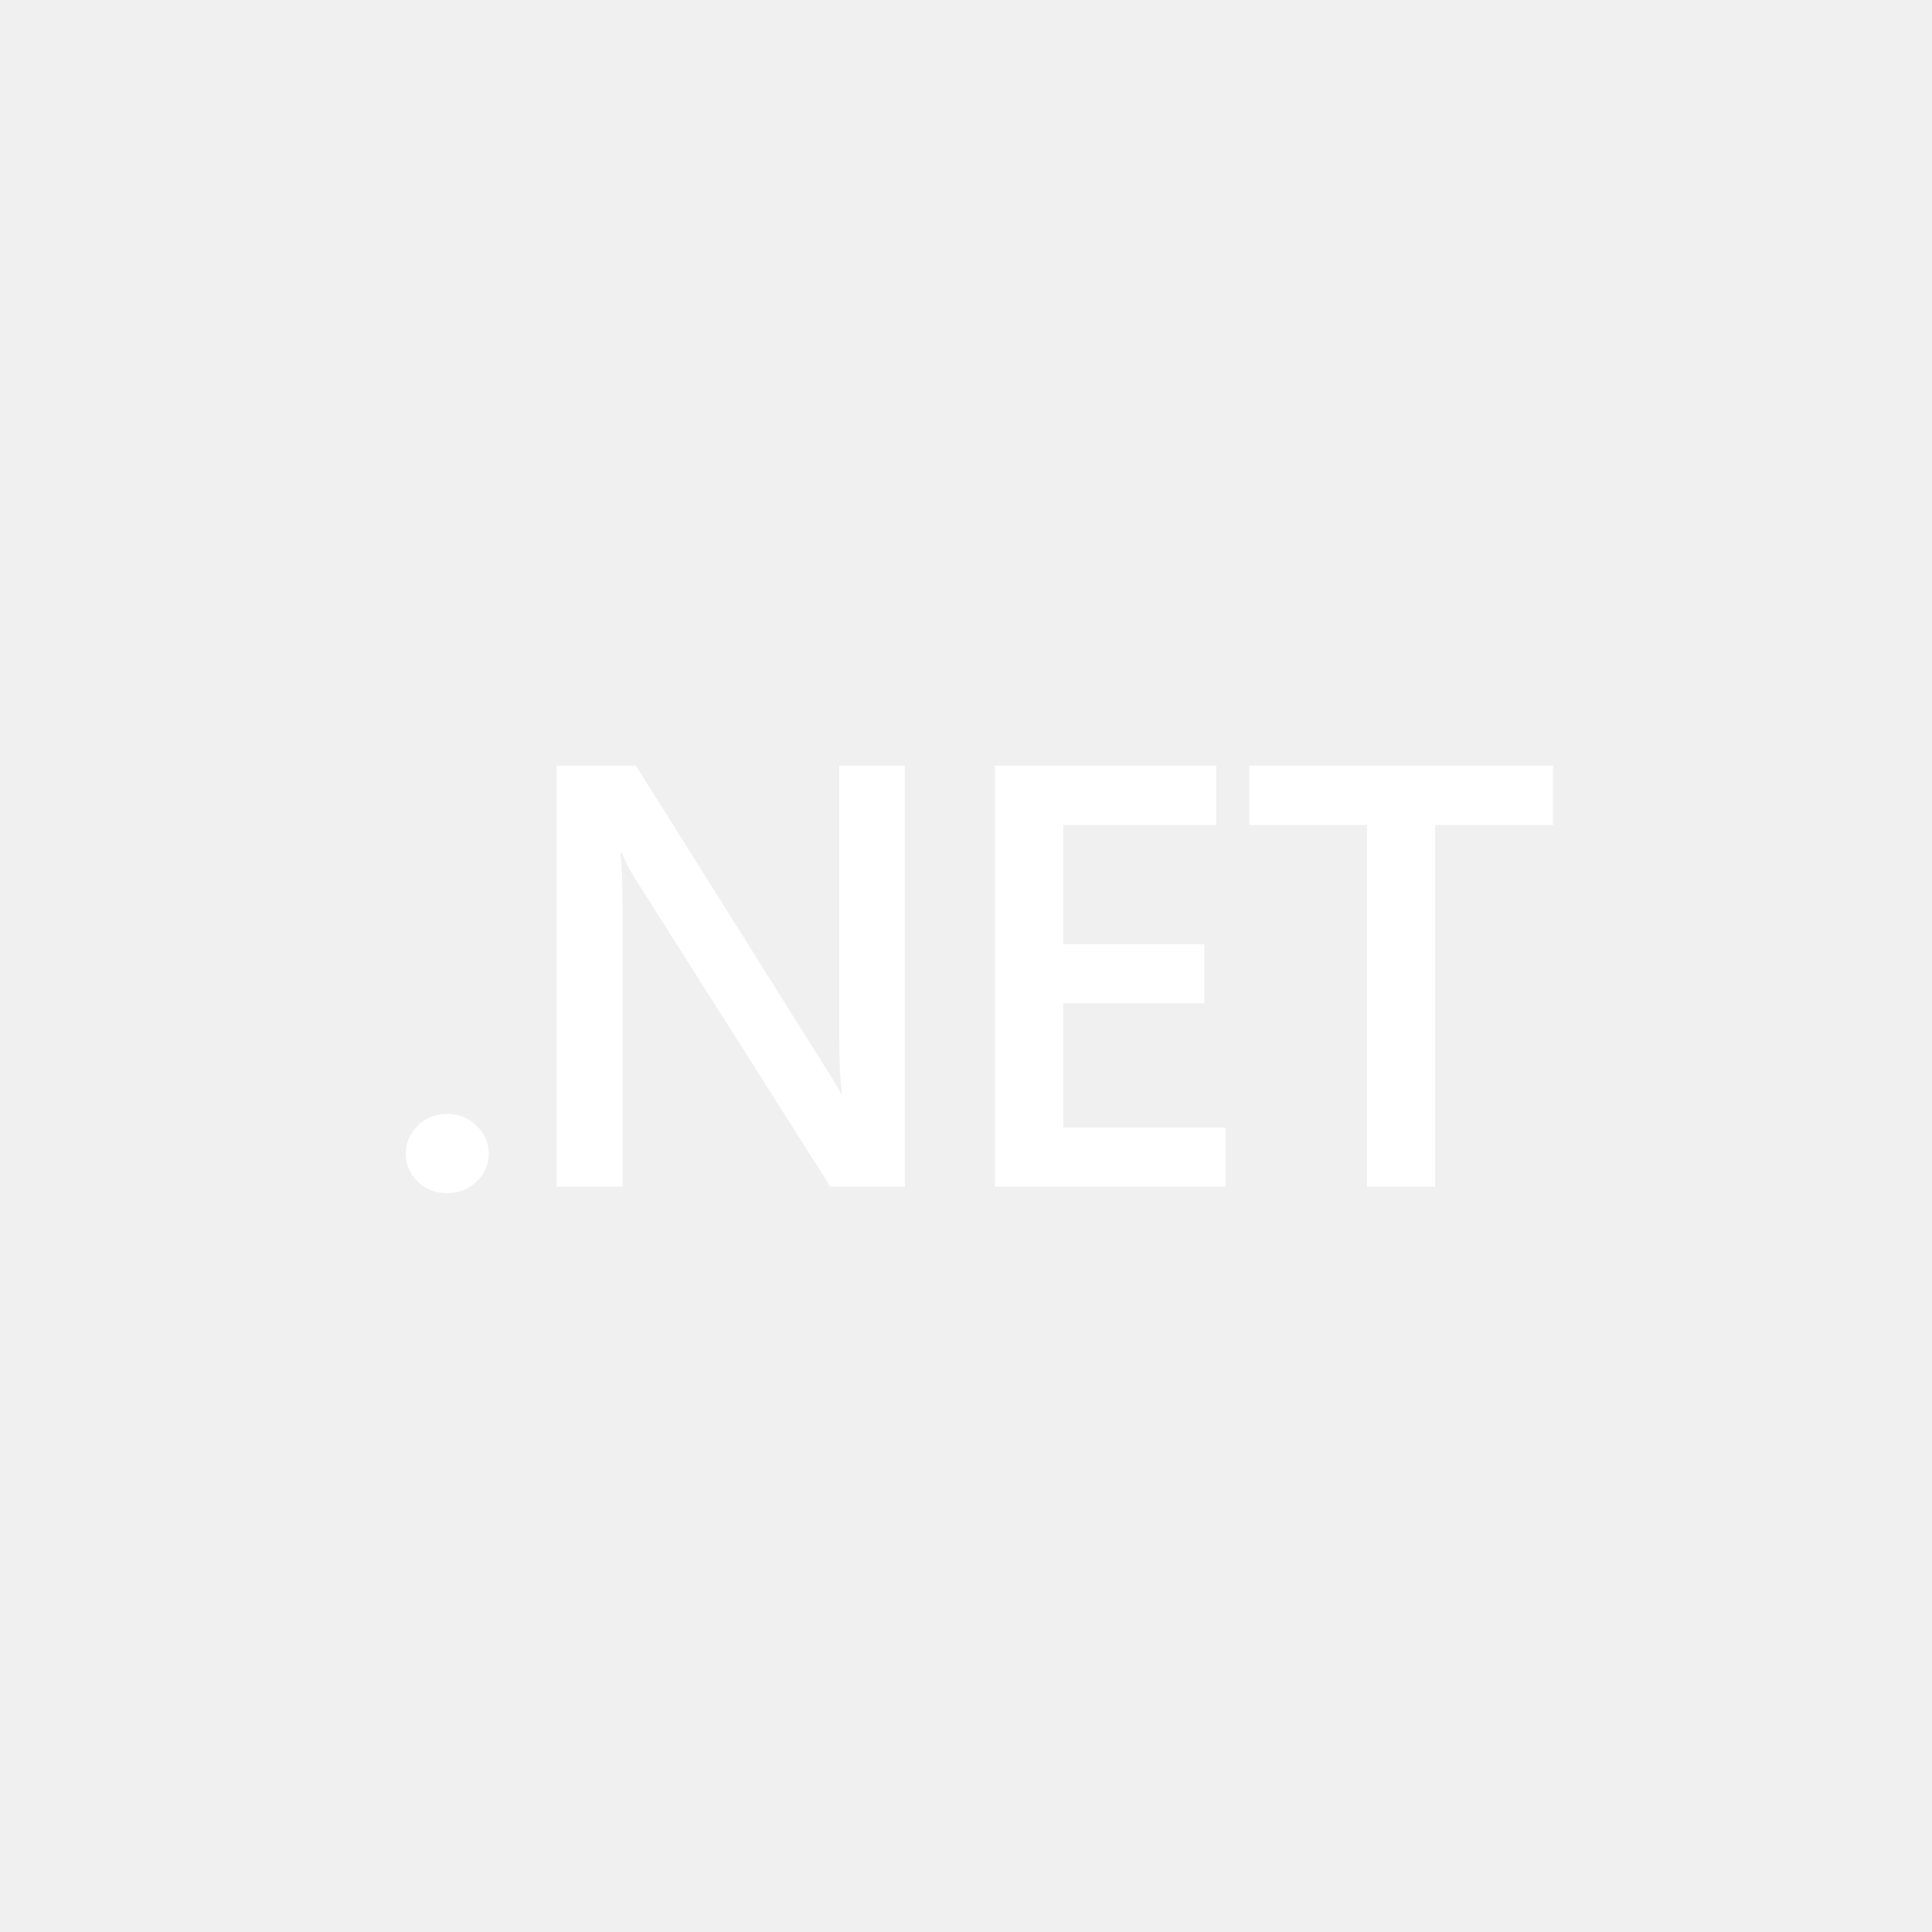
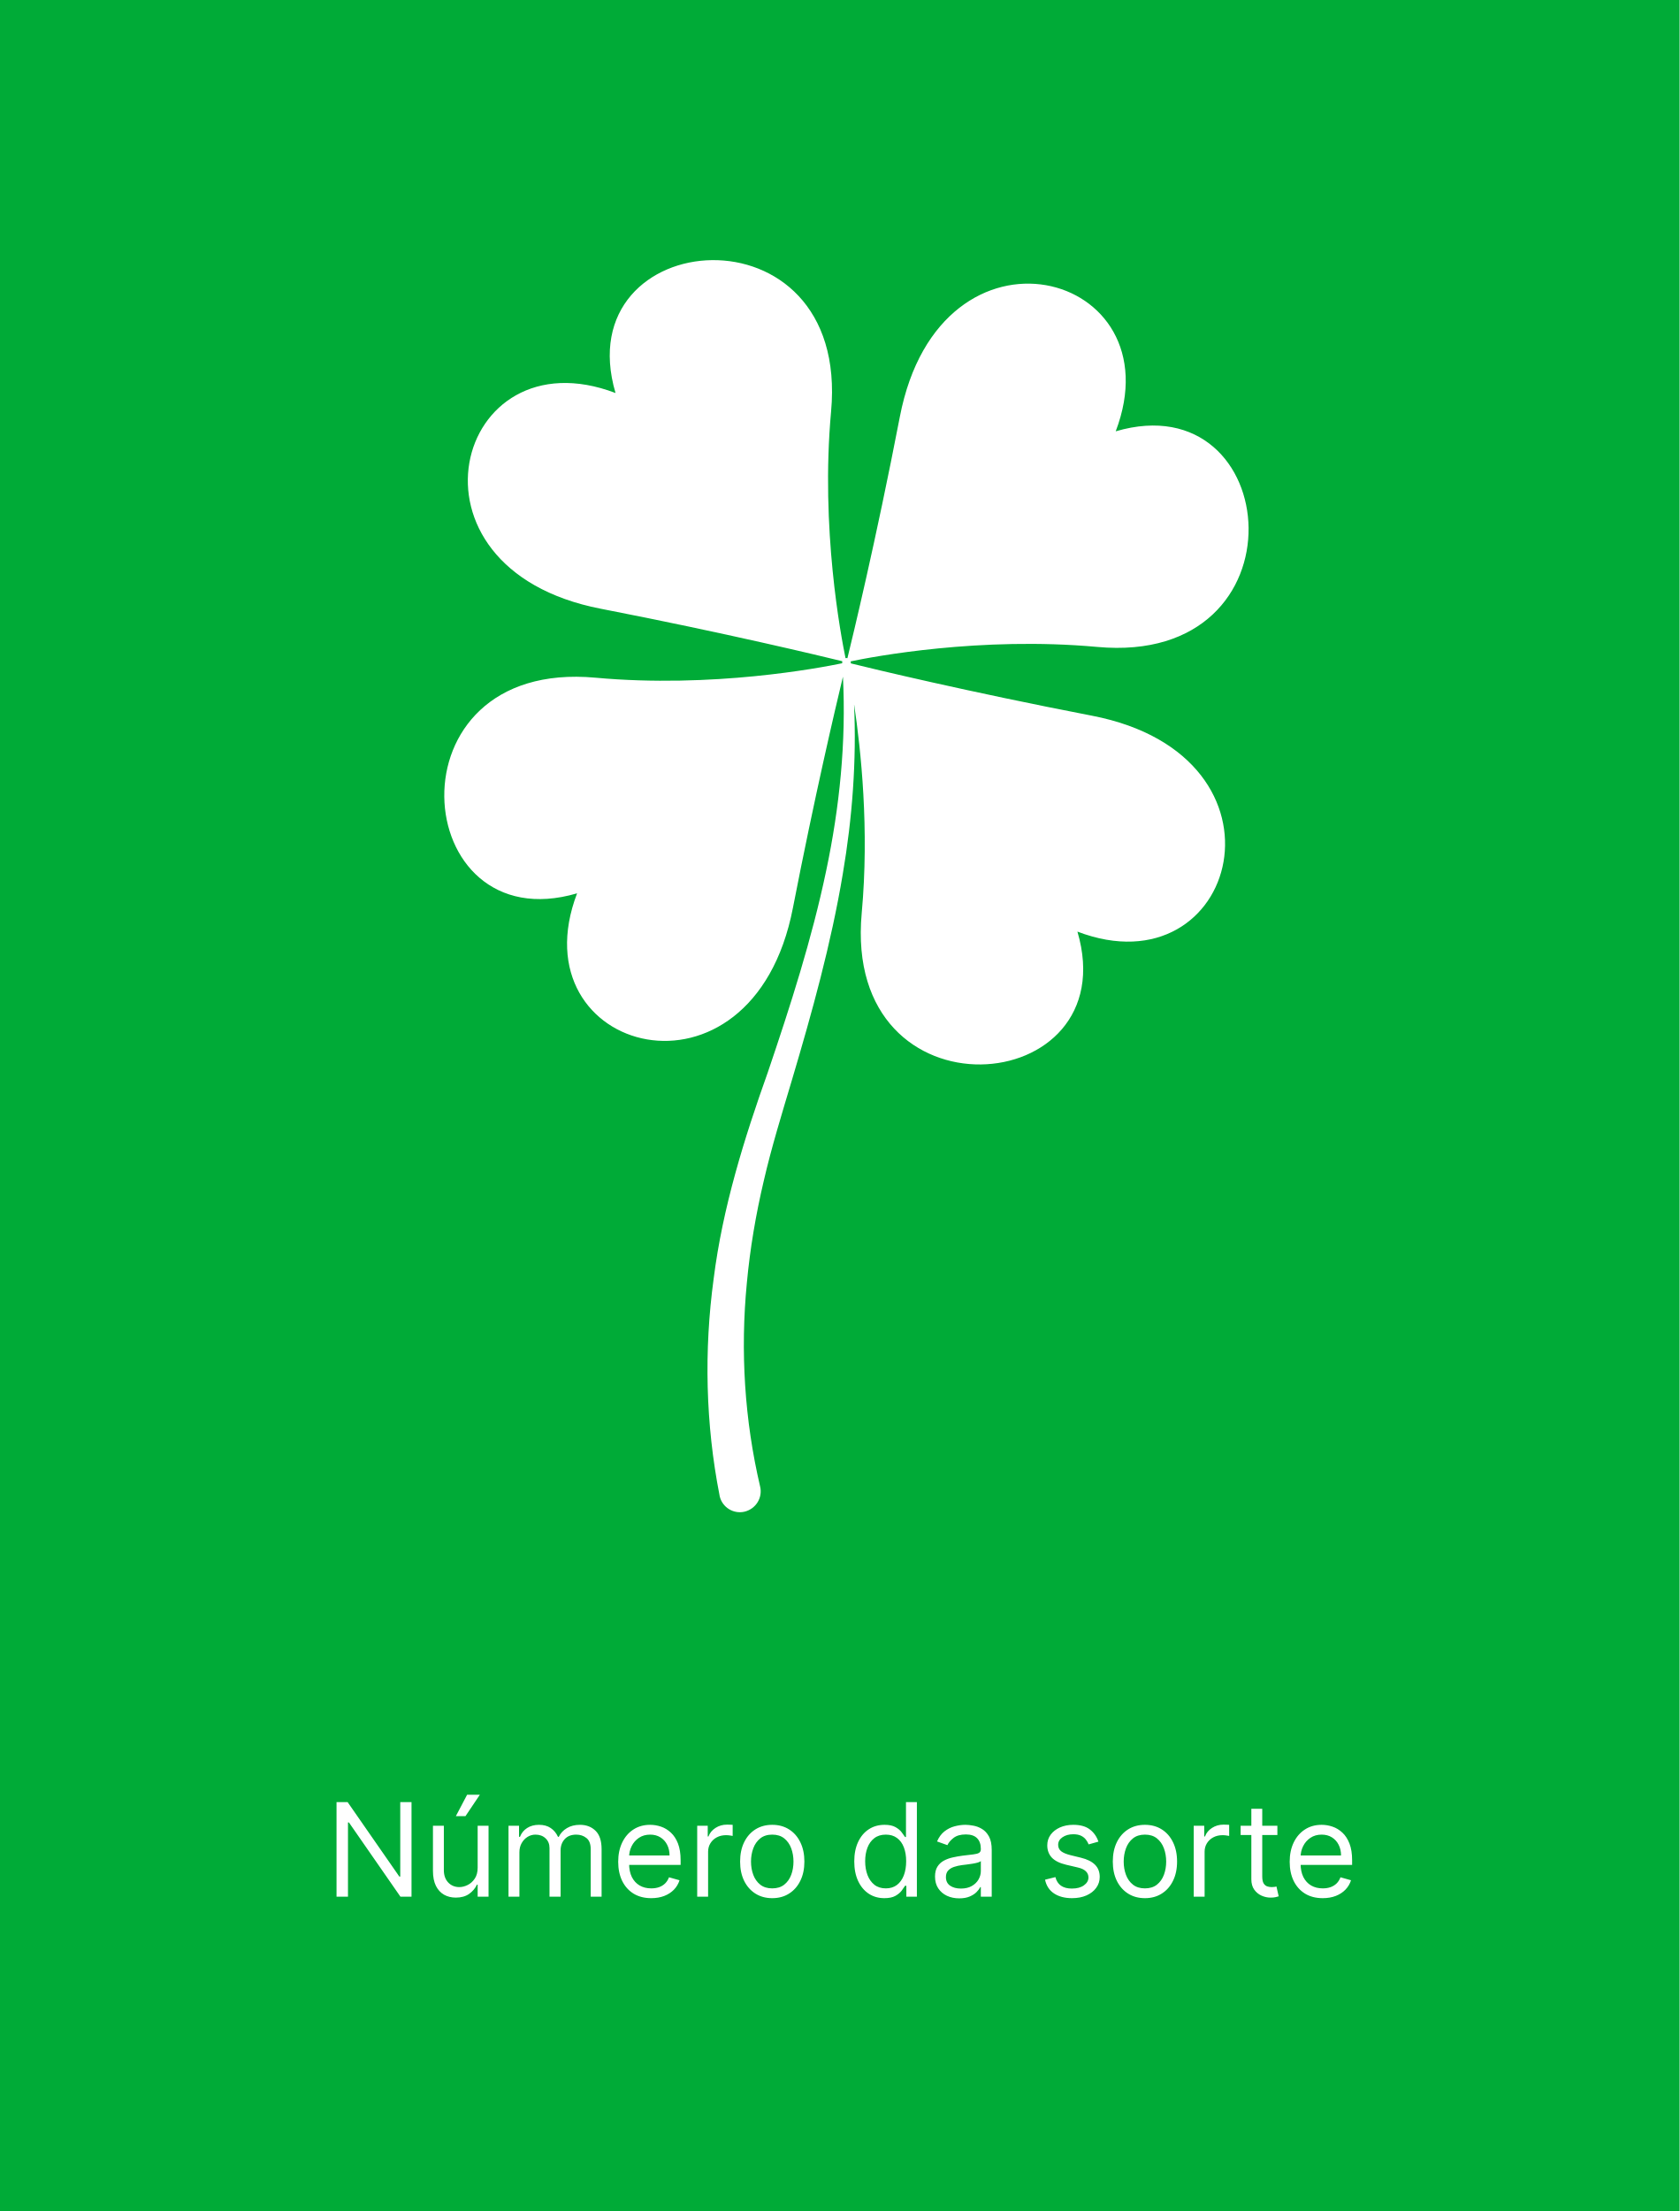
- <svg xmlns="http://www.w3.org/2000/svg" width="456" height="456" viewBox="0 0 456 456" version="1.1" xml:space="preserve" style="fill-rule:evenodd;clip-rule:evenodd;stroke-linejoin:round;stroke-miterlimit:2;">
-   <path d="m 105.5,281.609 c -2.703,0 -5.001,-0.9 -6.893,-2.702 -1.892,-1.848 -2.838,-4.042 -2.838,-6.582 0,-2.587 0.946,-4.804 2.838,-6.652 1.892,-1.848 4.19,-2.772 6.893,-2.772 2.748,0 5.068,0.924 6.96,2.772 1.937,1.848 2.906,4.064 2.906,6.652 0,2.54 -0.968,4.734 -2.906,6.582 -1.892,1.802 -4.212,2.702 -6.96,2.702 z" style="fill:#ffffff;fill-rule:nonzero;stroke-width:0.838" />
-   <path d="M 213.561,280.084 H 195.99 L 149.7,207.054 c -1.171,-1.848 -2.14,-3.765 -2.906,-5.751 h -0.406 c 0.361,2.125 0.541,6.675 0.541,13.65 v 65.132 h -15.543 v -99.36 h 18.719 l 44.737,71.298 c 1.892,2.957 3.109,4.989 3.649,6.098 h 0.27 c -0.45,-2.632 -0.676,-7.09 -0.676,-13.373 v -64.023 h 15.476 z" style="fill:#ffffff;fill-rule:nonzero;stroke-width:0.838" />
-   <path d="m 289.251,280.084 h -54.401 v -99.36 h 52.238 v 13.997 h -36.154 v 28.131 h 33.316 v 13.927 h -33.316 v 29.378 h 38.316 z" style="fill:#ffffff;fill-rule:nonzero;stroke-width:0.838" />
-   <path d="M 366.565,194.721 H 338.722 v 85.363 h -16.084 v -85.363 h -27.775 v -13.997 h 71.701 z" style="fill:#ffffff;fill-rule:nonzero;stroke-width:0.838" />
+ <svg xmlns="http://www.w3.org/2000/svg" width="155" height="204" viewBox="0 0 155 204" fill="none">
+   <rect width="155" height="204" fill="#00AB37" />
+   <path d="M37.977 166.273V175H36.955L32.199 168.148H32.114V175H31.057V166.273H32.08L36.852 173.142H36.938V166.273H37.977ZM44.081 172.324V168.455H45.086V175H44.081V173.892H44.012C43.859 174.224 43.62 174.507 43.297 174.74C42.973 174.97 42.564 175.085 42.069 175.085C41.66 175.085 41.297 174.996 40.978 174.817C40.66 174.635 40.41 174.362 40.228 173.999C40.047 173.632 39.956 173.17 39.956 172.614V168.455H40.961V172.545C40.961 173.023 41.095 173.403 41.362 173.688C41.632 173.972 41.975 174.114 42.393 174.114C42.643 174.114 42.897 174.05 43.156 173.922C43.417 173.794 43.636 173.598 43.812 173.334C43.991 173.07 44.081 172.733 44.081 172.324ZM42.069 167.568L43.109 165.591H44.285L42.956 167.568H42.069ZM46.928 175V168.455H47.9V169.477H47.985C48.121 169.128 48.342 168.857 48.646 168.663C48.95 168.467 49.315 168.369 49.741 168.369C50.173 168.369 50.532 168.467 50.819 168.663C51.109 168.857 51.334 169.128 51.496 169.477H51.565C51.732 169.139 51.984 168.871 52.319 168.672C52.654 168.47 53.056 168.369 53.525 168.369C54.11 168.369 54.589 168.553 54.961 168.919C55.333 169.283 55.519 169.849 55.519 170.619V175H54.514V170.619C54.514 170.136 54.381 169.791 54.117 169.584C53.853 169.376 53.542 169.273 53.184 169.273C52.724 169.273 52.367 169.412 52.114 169.69C51.861 169.966 51.735 170.315 51.735 170.739V175H50.712V170.517C50.712 170.145 50.592 169.845 50.35 169.618C50.109 169.388 49.798 169.273 49.417 169.273C49.156 169.273 48.911 169.342 48.684 169.482C48.459 169.621 48.278 169.814 48.139 170.061C48.002 170.305 47.934 170.588 47.934 170.909V175H46.928ZM60.102 175.136C59.472 175.136 58.928 174.997 58.47 174.719C58.016 174.438 57.665 174.045 57.418 173.543C57.173 173.037 57.051 172.449 57.051 171.778C57.051 171.108 57.173 170.517 57.418 170.006C57.665 169.491 58.008 169.091 58.449 168.804C58.892 168.514 59.409 168.369 60 168.369C60.341 168.369 60.678 168.426 61.01 168.54C61.342 168.653 61.645 168.838 61.918 169.094C62.19 169.347 62.408 169.682 62.57 170.099C62.731 170.517 62.812 171.031 62.812 171.642V172.068H57.767V171.199H61.79C61.79 170.83 61.716 170.5 61.568 170.21C61.423 169.92 61.216 169.692 60.946 169.524C60.679 169.357 60.364 169.273 60 169.273C59.599 169.273 59.253 169.372 58.96 169.571C58.67 169.767 58.447 170.023 58.291 170.338C58.135 170.653 58.057 170.991 58.057 171.352V171.932C58.057 172.426 58.142 172.845 58.312 173.189C58.486 173.53 58.726 173.79 59.033 173.969C59.34 174.145 59.696 174.233 60.102 174.233C60.367 174.233 60.605 174.196 60.818 174.122C61.034 174.045 61.22 173.932 61.376 173.781C61.533 173.628 61.653 173.437 61.739 173.21L62.71 173.483C62.608 173.812 62.436 174.102 62.195 174.352C61.953 174.599 61.655 174.793 61.3 174.932C60.945 175.068 60.545 175.136 60.102 175.136ZM64.342 175V168.455H65.314V169.443H65.382C65.501 169.119 65.717 168.857 66.03 168.655C66.342 168.453 66.695 168.352 67.087 168.352C67.16 168.352 67.253 168.354 67.364 168.357C67.474 168.359 67.558 168.364 67.615 168.369V169.392C67.581 169.384 67.503 169.371 67.381 169.354C67.261 169.334 67.135 169.324 67.001 169.324C66.683 169.324 66.399 169.391 66.149 169.524C65.902 169.655 65.706 169.837 65.561 170.07C65.419 170.3 65.348 170.562 65.348 170.858V175H64.342ZM71.267 175.136C70.676 175.136 70.158 174.996 69.712 174.714C69.269 174.433 68.922 174.04 68.672 173.534C68.425 173.028 68.301 172.437 68.301 171.761C68.301 171.08 68.425 170.484 68.672 169.976C68.922 169.467 69.269 169.072 69.712 168.791C70.158 168.51 70.676 168.369 71.267 168.369C71.858 168.369 72.375 168.51 72.818 168.791C73.264 169.072 73.611 169.467 73.858 169.976C74.108 170.484 74.233 171.08 74.233 171.761C74.233 172.437 74.108 173.028 73.858 173.534C73.611 174.04 73.264 174.433 72.818 174.714C72.375 174.996 71.858 175.136 71.267 175.136ZM71.267 174.233C71.716 174.233 72.085 174.118 72.375 173.888C72.665 173.658 72.879 173.355 73.019 172.98C73.158 172.605 73.227 172.199 73.227 171.761C73.227 171.324 73.158 170.916 73.019 170.538C72.879 170.161 72.665 169.855 72.375 169.622C72.085 169.389 71.716 169.273 71.267 169.273C70.818 169.273 70.449 169.389 70.159 169.622C69.869 169.855 69.655 170.161 69.516 170.538C69.376 170.916 69.307 171.324 69.307 171.761C69.307 172.199 69.376 172.605 69.516 172.98C69.655 173.355 69.869 173.658 70.159 173.888C70.449 174.118 70.818 174.233 71.267 174.233ZM81.615 175.136C81.069 175.136 80.588 174.999 80.17 174.723C79.752 174.445 79.426 174.053 79.19 173.547C78.954 173.038 78.836 172.438 78.836 171.744C78.836 171.057 78.954 170.46 79.19 169.955C79.426 169.449 79.754 169.058 80.174 168.783C80.595 168.507 81.081 168.369 81.632 168.369C82.058 168.369 82.394 168.44 82.642 168.582C82.892 168.722 83.082 168.881 83.213 169.06C83.346 169.236 83.45 169.381 83.524 169.494H83.609V166.273H84.615V175H83.643V173.994H83.524C83.45 174.114 83.345 174.264 83.209 174.446C83.072 174.625 82.877 174.786 82.625 174.928C82.372 175.067 82.035 175.136 81.615 175.136ZM81.751 174.233C82.154 174.233 82.495 174.128 82.774 173.918C83.052 173.705 83.264 173.411 83.409 173.036C83.554 172.658 83.626 172.222 83.626 171.727C83.626 171.239 83.555 170.811 83.413 170.445C83.271 170.075 83.061 169.788 82.782 169.584C82.504 169.376 82.16 169.273 81.751 169.273C81.325 169.273 80.97 169.382 80.686 169.601C80.404 169.817 80.193 170.111 80.051 170.483C79.912 170.852 79.842 171.267 79.842 171.727C79.842 172.193 79.913 172.616 80.055 172.997C80.2 173.375 80.413 173.676 80.694 173.901C80.978 174.122 81.331 174.233 81.751 174.233ZM88.522 175.153C88.108 175.153 87.731 175.075 87.393 174.919C87.055 174.76 86.787 174.531 86.588 174.233C86.389 173.932 86.289 173.568 86.289 173.142C86.289 172.767 86.363 172.463 86.511 172.23C86.659 171.994 86.856 171.81 87.103 171.676C87.35 171.543 87.623 171.443 87.921 171.378C88.223 171.31 88.525 171.256 88.829 171.216C89.227 171.165 89.549 171.126 89.797 171.101C90.047 171.072 90.228 171.026 90.342 170.96C90.458 170.895 90.517 170.781 90.517 170.619V170.585C90.517 170.165 90.402 169.838 90.172 169.605C89.944 169.372 89.599 169.256 89.136 169.256C88.656 169.256 88.279 169.361 88.007 169.571C87.734 169.781 87.542 170.006 87.431 170.244L86.477 169.903C86.647 169.506 86.875 169.196 87.159 168.974C87.446 168.75 87.758 168.594 88.096 168.506C88.437 168.415 88.772 168.369 89.102 168.369C89.312 168.369 89.554 168.395 89.826 168.446C90.102 168.494 90.368 168.595 90.623 168.749C90.882 168.902 91.096 169.134 91.267 169.443C91.437 169.753 91.522 170.168 91.522 170.688V175H90.517V174.114H90.466C90.397 174.256 90.284 174.408 90.125 174.57C89.966 174.732 89.754 174.869 89.49 174.983C89.225 175.097 88.903 175.153 88.522 175.153ZM88.676 174.25C89.074 174.25 89.409 174.172 89.681 174.016C89.957 173.859 90.164 173.658 90.304 173.411C90.446 173.163 90.517 172.903 90.517 172.631V171.71C90.474 171.761 90.38 171.808 90.235 171.851C90.093 171.891 89.929 171.926 89.741 171.957C89.556 171.986 89.376 172.011 89.2 172.034C89.027 172.054 88.886 172.071 88.778 172.085C88.517 172.119 88.272 172.175 88.045 172.251C87.821 172.325 87.639 172.437 87.5 172.588C87.363 172.736 87.295 172.937 87.295 173.193C87.295 173.543 87.424 173.807 87.683 173.986C87.944 174.162 88.275 174.25 88.676 174.25ZM101.369 169.92L100.466 170.176C100.409 170.026 100.325 169.879 100.214 169.737C100.107 169.592 99.959 169.473 99.771 169.379C99.584 169.286 99.344 169.239 99.051 169.239C98.651 169.239 98.317 169.331 98.05 169.516C97.786 169.697 97.653 169.929 97.653 170.21C97.653 170.46 97.744 170.658 97.926 170.803C98.108 170.947 98.392 171.068 98.778 171.165L99.75 171.403C100.335 171.545 100.771 171.763 101.058 172.055C101.345 172.345 101.489 172.719 101.489 173.176C101.489 173.551 101.381 173.886 101.165 174.182C100.952 174.477 100.653 174.71 100.27 174.881C99.886 175.051 99.44 175.136 98.932 175.136C98.264 175.136 97.712 174.991 97.274 174.702C96.837 174.412 96.56 173.989 96.443 173.432L97.398 173.193C97.489 173.545 97.661 173.81 97.913 173.986C98.169 174.162 98.503 174.25 98.915 174.25C99.384 174.25 99.756 174.151 100.031 173.952C100.31 173.75 100.449 173.509 100.449 173.227C100.449 173 100.369 172.81 100.21 172.656C100.051 172.5 99.807 172.384 99.477 172.307L98.386 172.051C97.787 171.909 97.347 171.689 97.065 171.391C96.787 171.089 96.648 170.713 96.648 170.261C96.648 169.892 96.751 169.565 96.959 169.281C97.169 168.997 97.455 168.774 97.815 168.612C98.179 168.45 98.591 168.369 99.051 168.369C99.699 168.369 100.207 168.511 100.577 168.795C100.949 169.08 101.213 169.455 101.369 169.92ZM105.662 175.136C105.071 175.136 104.552 174.996 104.106 174.714C103.663 174.433 103.316 174.04 103.066 173.534C102.819 173.028 102.696 172.437 102.696 171.761C102.696 171.08 102.819 170.484 103.066 169.976C103.316 169.467 103.663 169.072 104.106 168.791C104.552 168.51 105.071 168.369 105.662 168.369C106.252 168.369 106.77 168.51 107.213 168.791C107.659 169.072 108.005 169.467 108.252 169.976C108.502 170.484 108.627 171.08 108.627 171.761C108.627 172.437 108.502 173.028 108.252 173.534C108.005 174.04 107.659 174.433 107.213 174.714C106.77 174.996 106.252 175.136 105.662 175.136ZM105.662 174.233C106.11 174.233 106.48 174.118 106.77 173.888C107.059 173.658 107.274 173.355 107.413 172.98C107.552 172.605 107.622 172.199 107.622 171.761C107.622 171.324 107.552 170.916 107.413 170.538C107.274 170.161 107.059 169.855 106.77 169.622C106.48 169.389 106.11 169.273 105.662 169.273C105.213 169.273 104.843 169.389 104.554 169.622C104.264 169.855 104.049 170.161 103.91 170.538C103.771 170.916 103.701 171.324 103.701 171.761C103.701 172.199 103.771 172.605 103.91 172.98C104.049 173.355 104.264 173.658 104.554 173.888C104.843 174.118 105.213 174.233 105.662 174.233ZM110.163 175V168.455H111.134V169.443H111.202C111.322 169.119 111.538 168.857 111.85 168.655C112.163 168.453 112.515 168.352 112.907 168.352C112.981 168.352 113.073 168.354 113.184 168.357C113.295 168.359 113.379 168.364 113.435 168.369V169.392C113.401 169.384 113.323 169.371 113.201 169.354C113.082 169.334 112.955 169.324 112.822 169.324C112.504 169.324 112.219 169.391 111.969 169.524C111.722 169.655 111.526 169.837 111.381 170.07C111.239 170.3 111.168 170.562 111.168 170.858V175H110.163ZM117.884 168.455V169.307H114.492V168.455H117.884ZM115.481 166.886H116.487V173.125C116.487 173.409 116.528 173.622 116.61 173.764C116.695 173.903 116.803 173.997 116.934 174.045C117.067 174.091 117.208 174.114 117.356 174.114C117.467 174.114 117.558 174.108 117.629 174.097C117.7 174.082 117.756 174.071 117.799 174.062L118.004 174.966C117.935 174.991 117.84 175.017 117.718 175.043C117.596 175.071 117.441 175.085 117.254 175.085C116.969 175.085 116.691 175.024 116.418 174.902C116.148 174.78 115.924 174.594 115.745 174.344C115.569 174.094 115.481 173.778 115.481 173.398V166.886ZM122.071 175.136C121.44 175.136 120.896 174.997 120.439 174.719C119.984 174.438 119.634 174.045 119.386 173.543C119.142 173.037 119.02 172.449 119.02 171.778C119.02 171.108 119.142 170.517 119.386 170.006C119.634 169.491 119.977 169.091 120.418 168.804C120.861 168.514 121.378 168.369 121.969 168.369C122.31 168.369 122.646 168.426 122.979 168.54C123.311 168.653 123.614 168.838 123.886 169.094C124.159 169.347 124.376 169.682 124.538 170.099C124.7 170.517 124.781 171.031 124.781 171.642V172.068H119.736V171.199H123.759C123.759 170.83 123.685 170.5 123.537 170.21C123.392 169.92 123.185 169.692 122.915 169.524C122.648 169.357 122.332 169.273 121.969 169.273C121.568 169.273 121.222 169.372 120.929 169.571C120.639 169.767 120.416 170.023 120.26 170.338C120.104 170.653 120.026 170.991 120.026 171.352V171.932C120.026 172.426 120.111 172.845 120.281 173.189C120.455 173.53 120.695 173.79 121.001 173.969C121.308 174.145 121.665 174.233 122.071 174.233C122.335 174.233 122.574 174.196 122.787 174.122C123.003 174.045 123.189 173.932 123.345 173.781C123.501 173.628 123.622 173.437 123.707 173.21L124.679 173.483C124.577 173.812 124.405 174.102 124.163 174.352C123.922 174.599 123.624 174.793 123.268 174.932C122.913 175.068 122.514 175.136 122.071 175.136Z" fill="white" />
+   <path d="M100.777 66.036C89.257 63.809 80.457 61.689 78.524 61.209L78.511 61.062L78.497 61.023C80.524 60.596 90.471 58.703 101.257 59.689C120.724 61.476 118.471 35.236 102.964 39.796C108.604 25.009 86.791 19.076 83.044 38.449C80.804 50.049 78.657 58.876 78.204 60.729C78.164 60.716 78.124 60.716 78.084 60.716L78.031 60.729C77.617 58.716 75.711 48.769 76.697 37.969C78.484 18.503 52.244 20.756 56.804 36.262C42.004 30.622 36.084 52.422 55.457 56.169C67.044 58.422 75.871 60.556 77.737 61.009C77.724 61.049 77.711 61.102 77.724 61.142V61.196C75.671 61.623 65.737 63.516 54.964 62.529C35.511 60.742 37.751 86.982 53.257 82.422C47.617 97.209 69.431 103.129 73.177 83.756C75.164 73.556 77.057 65.489 77.791 62.436C78.097 68.449 77.484 74.476 76.244 80.342C74.924 86.649 72.937 92.809 70.857 98.942C68.684 105.036 66.684 111.423 65.857 118.009C64.964 124.596 65.111 131.382 66.404 137.969V137.982L66.417 138.049C66.657 139.076 67.684 139.716 68.711 139.476C69.751 139.223 70.391 138.196 70.151 137.169C68.711 131.036 68.311 124.676 68.924 118.369C69.217 115.209 69.751 112.062 70.484 108.956C71.204 105.836 72.151 102.782 73.084 99.649C74.937 93.409 76.697 87.103 77.777 80.636C78.657 75.463 79.057 70.196 78.817 64.956C79.457 69.222 80.231 76.516 79.524 84.249C77.737 103.702 103.991 101.463 99.431 85.956C114.217 91.596 120.151 69.782 100.777 66.036Z" fill-rule="evenodd" clip-rule="evenodd" fill="white" />
</svg>
